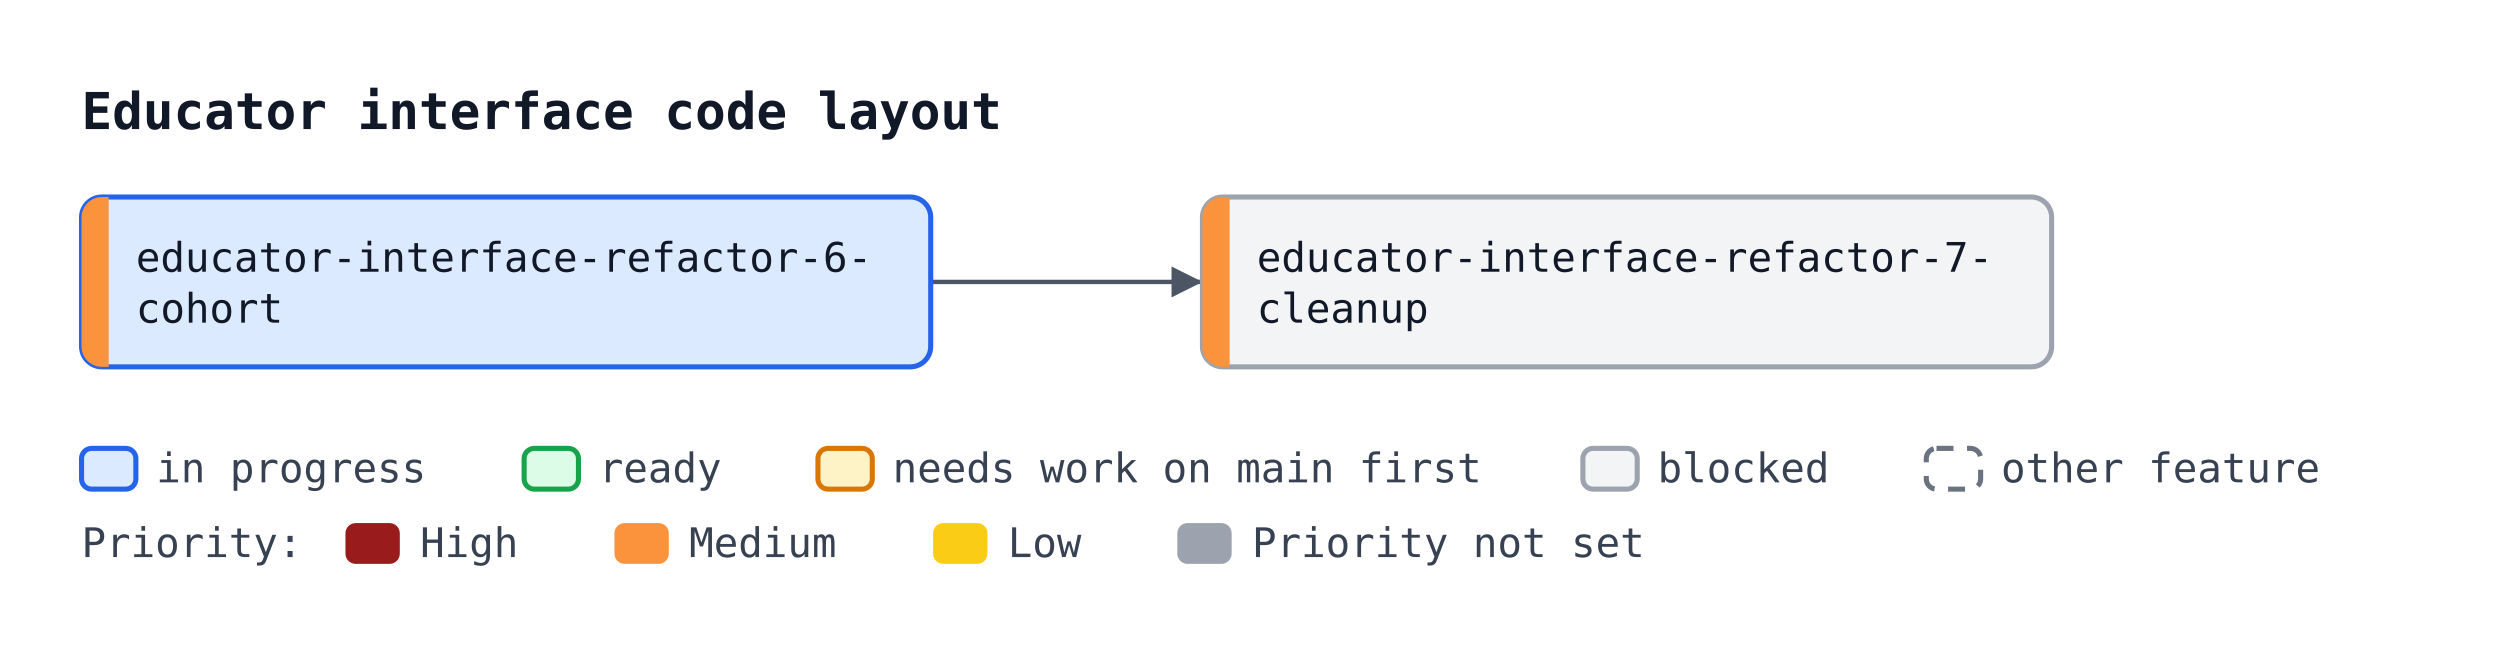
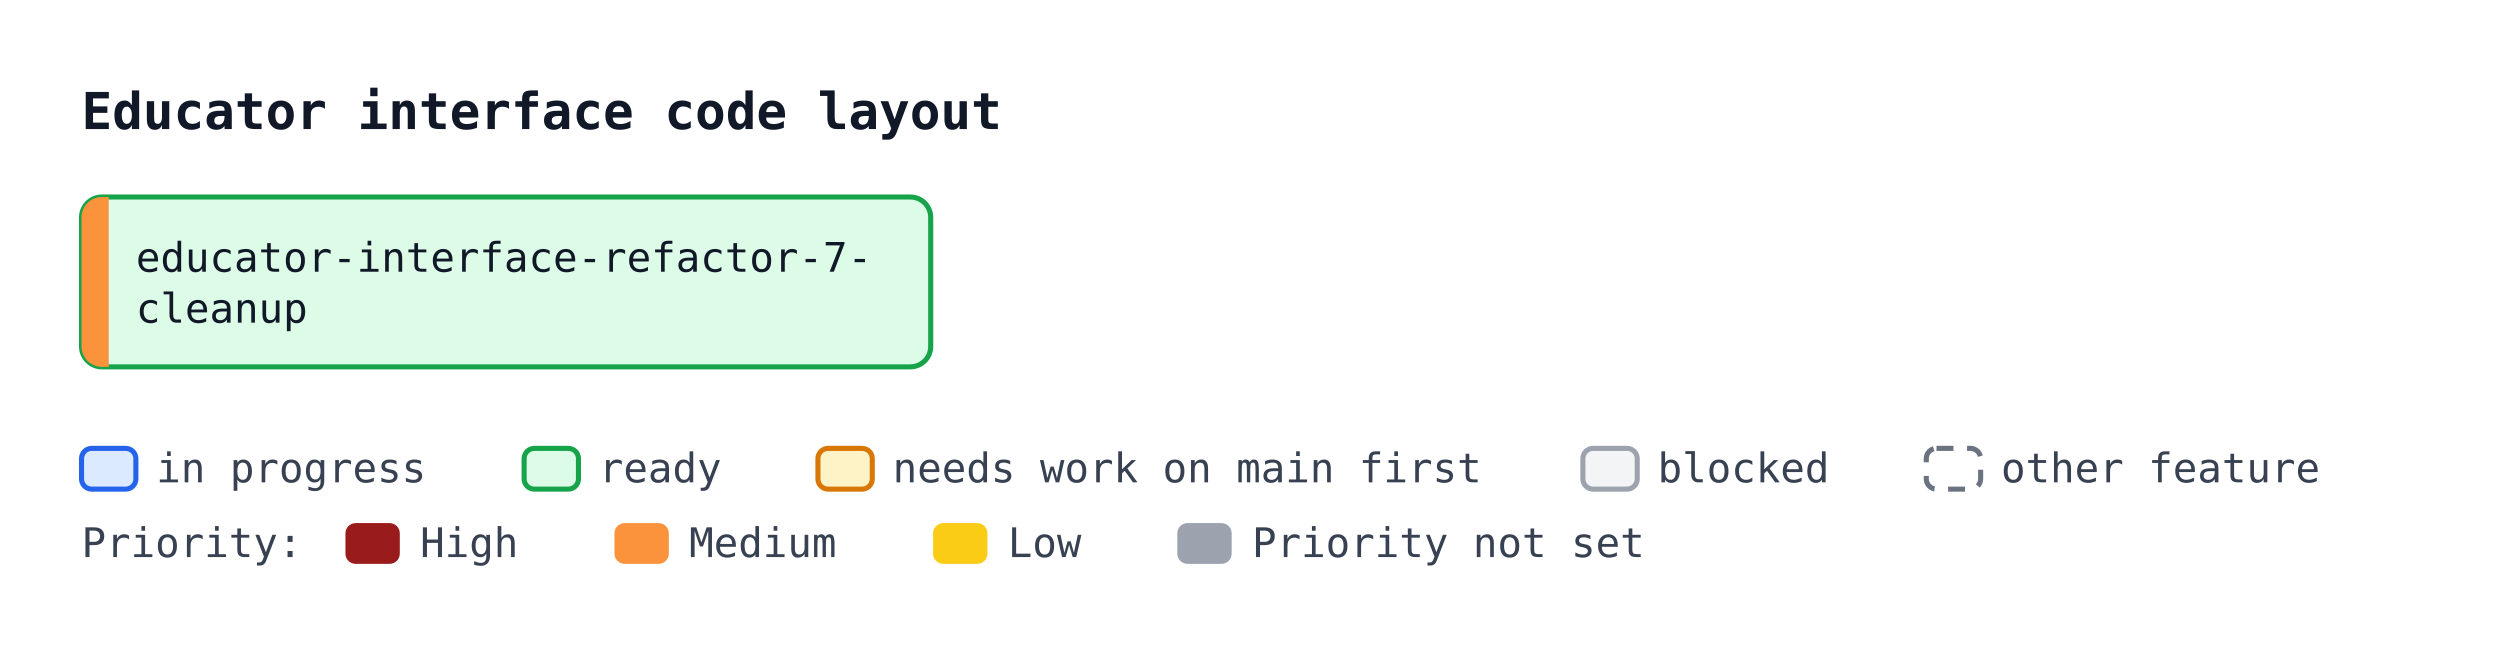
<svg xmlns="http://www.w3.org/2000/svg" width="736" height="194" viewBox="0 0 736 194" font-family="ui-monospace, SFMono-Regular, Menlo, Consolas, monospace" font-size="12">
  <defs>
    <marker id="arrow" viewBox="0 0 10 10" refX="10" refY="5" markerWidth="7" markerHeight="7" orient="auto-start-reverse">
      <path d="M0,0 L10,5 L0,10 z" fill="#4b5563" />
    </marker>
  </defs>
  <rect width="736" height="194" fill="#ffffff" />
  <text x="24" y="38" font-size="15" font-weight="bold" fill="#111827">Educator interface code layout</text>
-   <path d="M274.0,83.0 C314.0,83.0 314.0,83.0 354.0,83.0" fill="none" stroke="#4b5563" stroke-width="1.3" marker-end="url(#arrow)" />
-   <rect x="24.0" y="58.0" width="250" height="50" rx="6" fill="#dbeafe" stroke="#2563eb" stroke-width="1.5" />
+   <rect x="24.0" y="58.0" width="250" height="50" rx="6" fill="#dcfce7" stroke="#16a34a" stroke-width="1.5" />
  <path d="M32.0,58.0 H30.0 A6,6 0 0 0 24.0,64.0 V102.0 A6,6 0 0 0 30.0,108.0 H32.0 Z" fill="#fb923c" />
-   <text x="40.0" y="80.0" fill="#111827">educator-interface-refactor-6-</text>
-   <text x="40.0" y="95.0" fill="#111827">cohort</text>
-   <rect x="354.0" y="58.0" width="250" height="50" rx="6" fill="#f3f4f6" stroke="#9ca3af" stroke-width="1.5" />
-   <path d="M362.0,58.0 H360.0 A6,6 0 0 0 354.0,64.0 V102.0 A6,6 0 0 0 360.0,108.0 H362.0 Z" fill="#fb923c" />
-   <text x="370.0" y="80.0" fill="#111827">educator-interface-refactor-7-</text>
-   <text x="370.0" y="95.0" fill="#111827">cleanup</text>
+   <text x="40.0" y="80.0" fill="#111827">educator-interface-refactor-7-</text>
+   <text x="40.0" y="95.0" fill="#111827">cleanup</text>
  <rect x="24.0" y="132" width="16" height="12" rx="3" fill="#dbeafe" stroke="#2563eb" stroke-width="1.5" />
  <text x="46.0" y="142" fill="#374151">in progress</text>
  <rect x="154.3" y="132" width="16" height="12" rx="3" fill="#dcfce7" stroke="#16a34a" stroke-width="1.5" />
  <text x="176.3" y="142" fill="#374151">ready</text>
  <rect x="240.8" y="132" width="16" height="12" rx="3" fill="#fef3c7" stroke="#d97706" stroke-width="1.5" />
  <text x="262.8" y="142" fill="#374151">needs work on main first</text>
  <rect x="466.0" y="132" width="16" height="12" rx="3" fill="#f3f4f6" stroke="#9ca3af" stroke-width="1.5" />
  <text x="488.0" y="142" fill="#374151">blocked</text>
  <rect x="567.1" y="132" width="16" height="12" rx="3" fill="#ffffff" stroke="#6b7280" stroke-width="1.5" stroke-dasharray="5 4" />
  <text x="589.1" y="142" fill="#374151">other feature</text>
  <text x="24" y="164" fill="#374151">Priority:</text>
  <rect x="101.7" y="154" width="16" height="12" rx="3" fill="#991b1b" />
  <text x="123.7" y="164" fill="#374151">High</text>
  <rect x="180.9" y="154" width="16" height="12" rx="3" fill="#fb923c" />
  <text x="202.9" y="164" fill="#374151">Medium</text>
  <rect x="274.7" y="154" width="16" height="12" rx="3" fill="#facc15" />
  <text x="296.7" y="164" fill="#374151">Low</text>
  <rect x="346.6" y="154" width="16" height="12" rx="3" fill="#9ca3af" />
  <text x="368.6" y="164" fill="#374151">Priority not set</text>
</svg>
